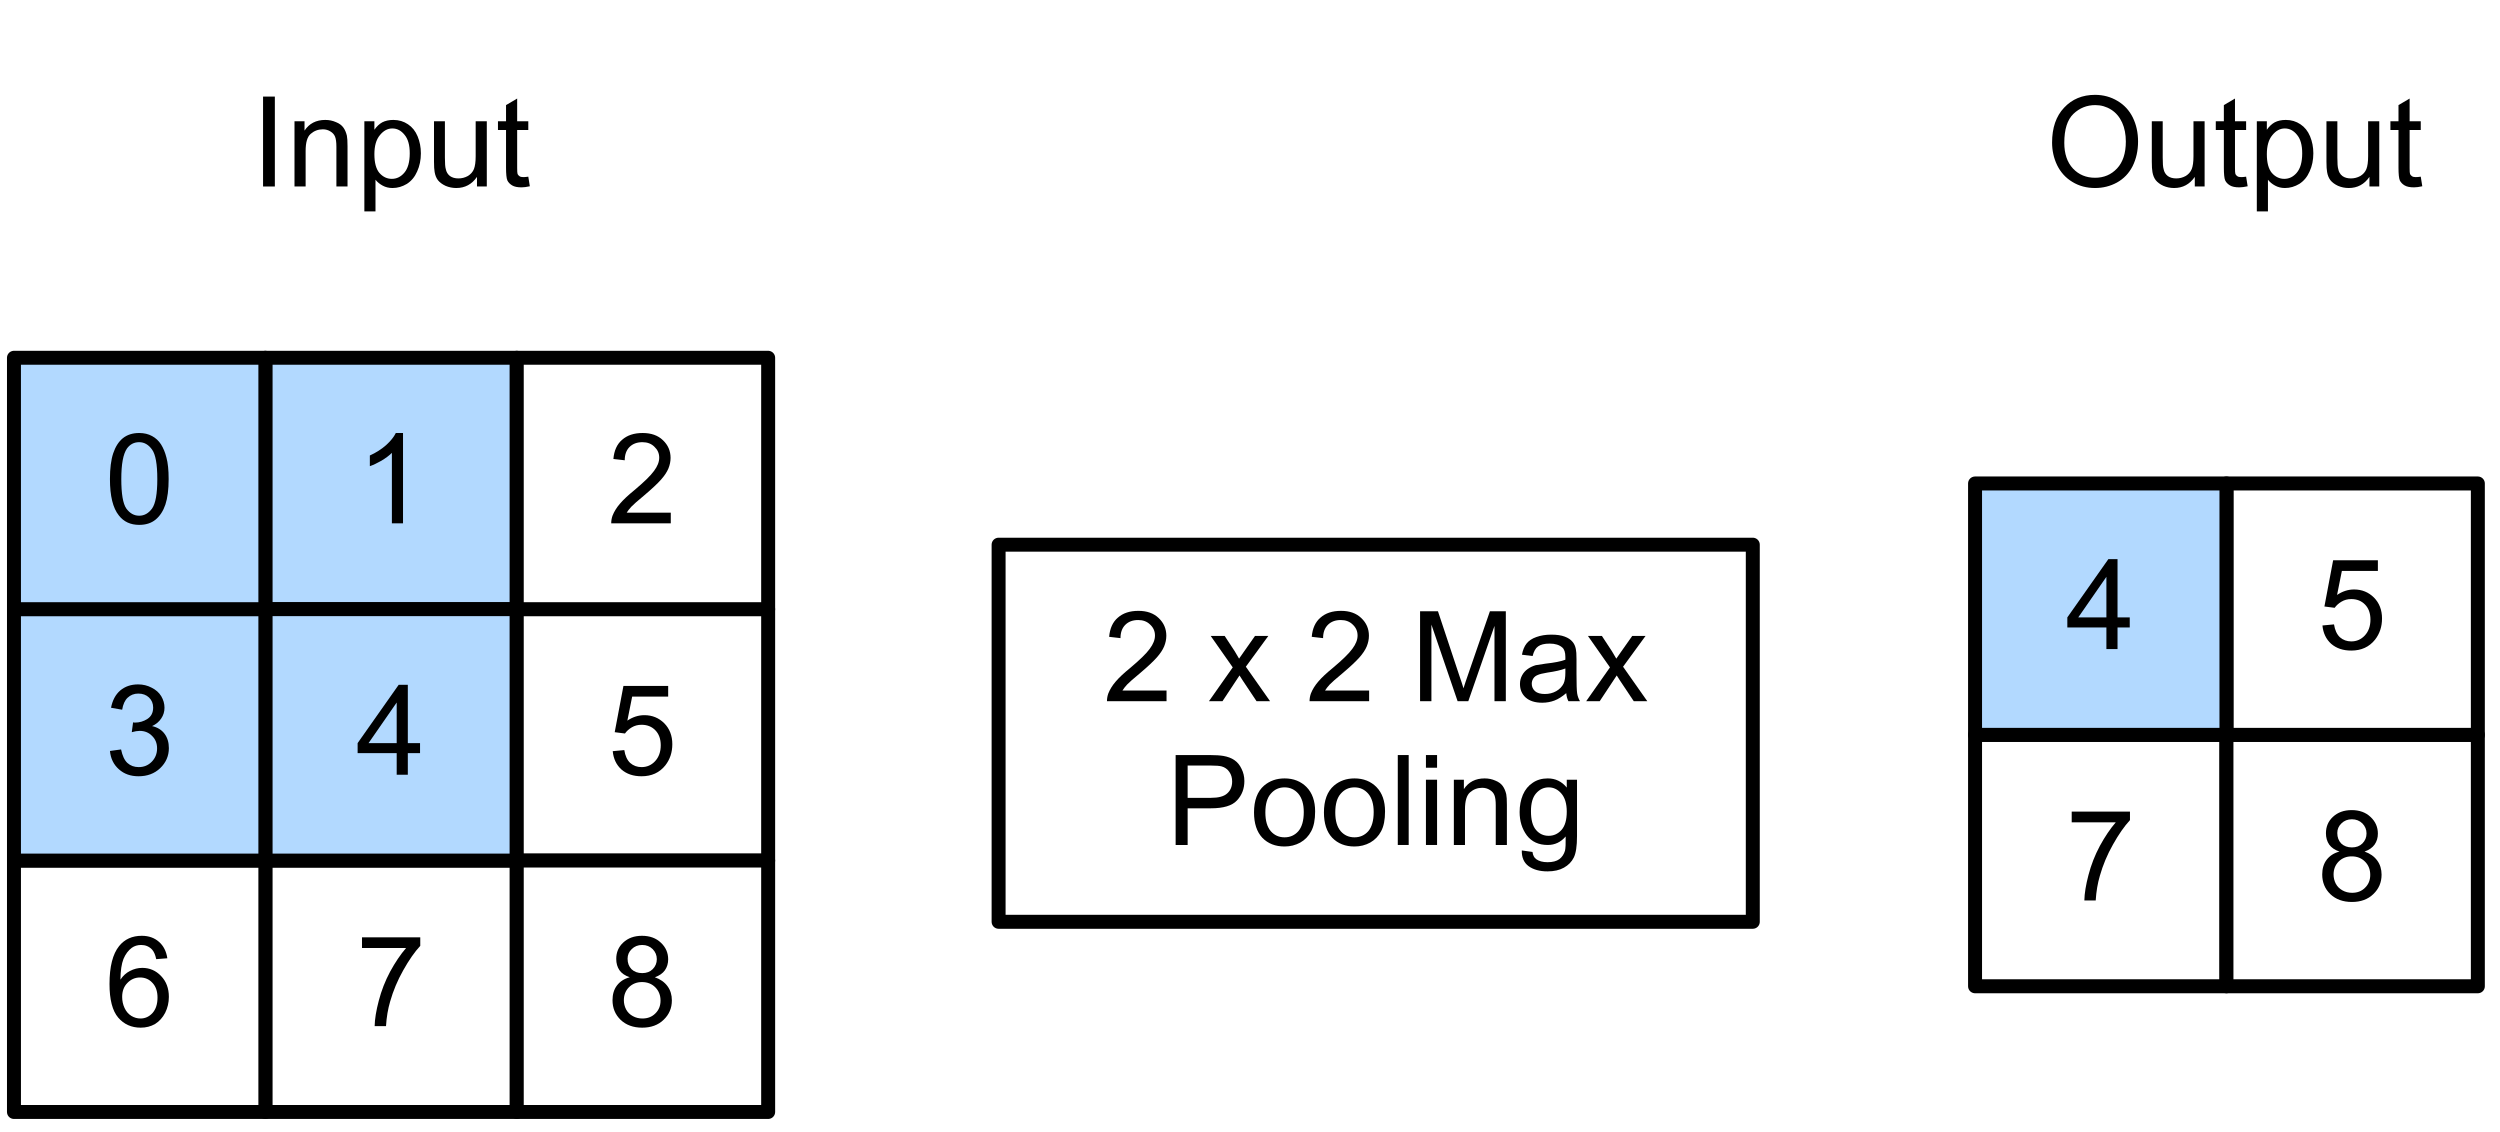
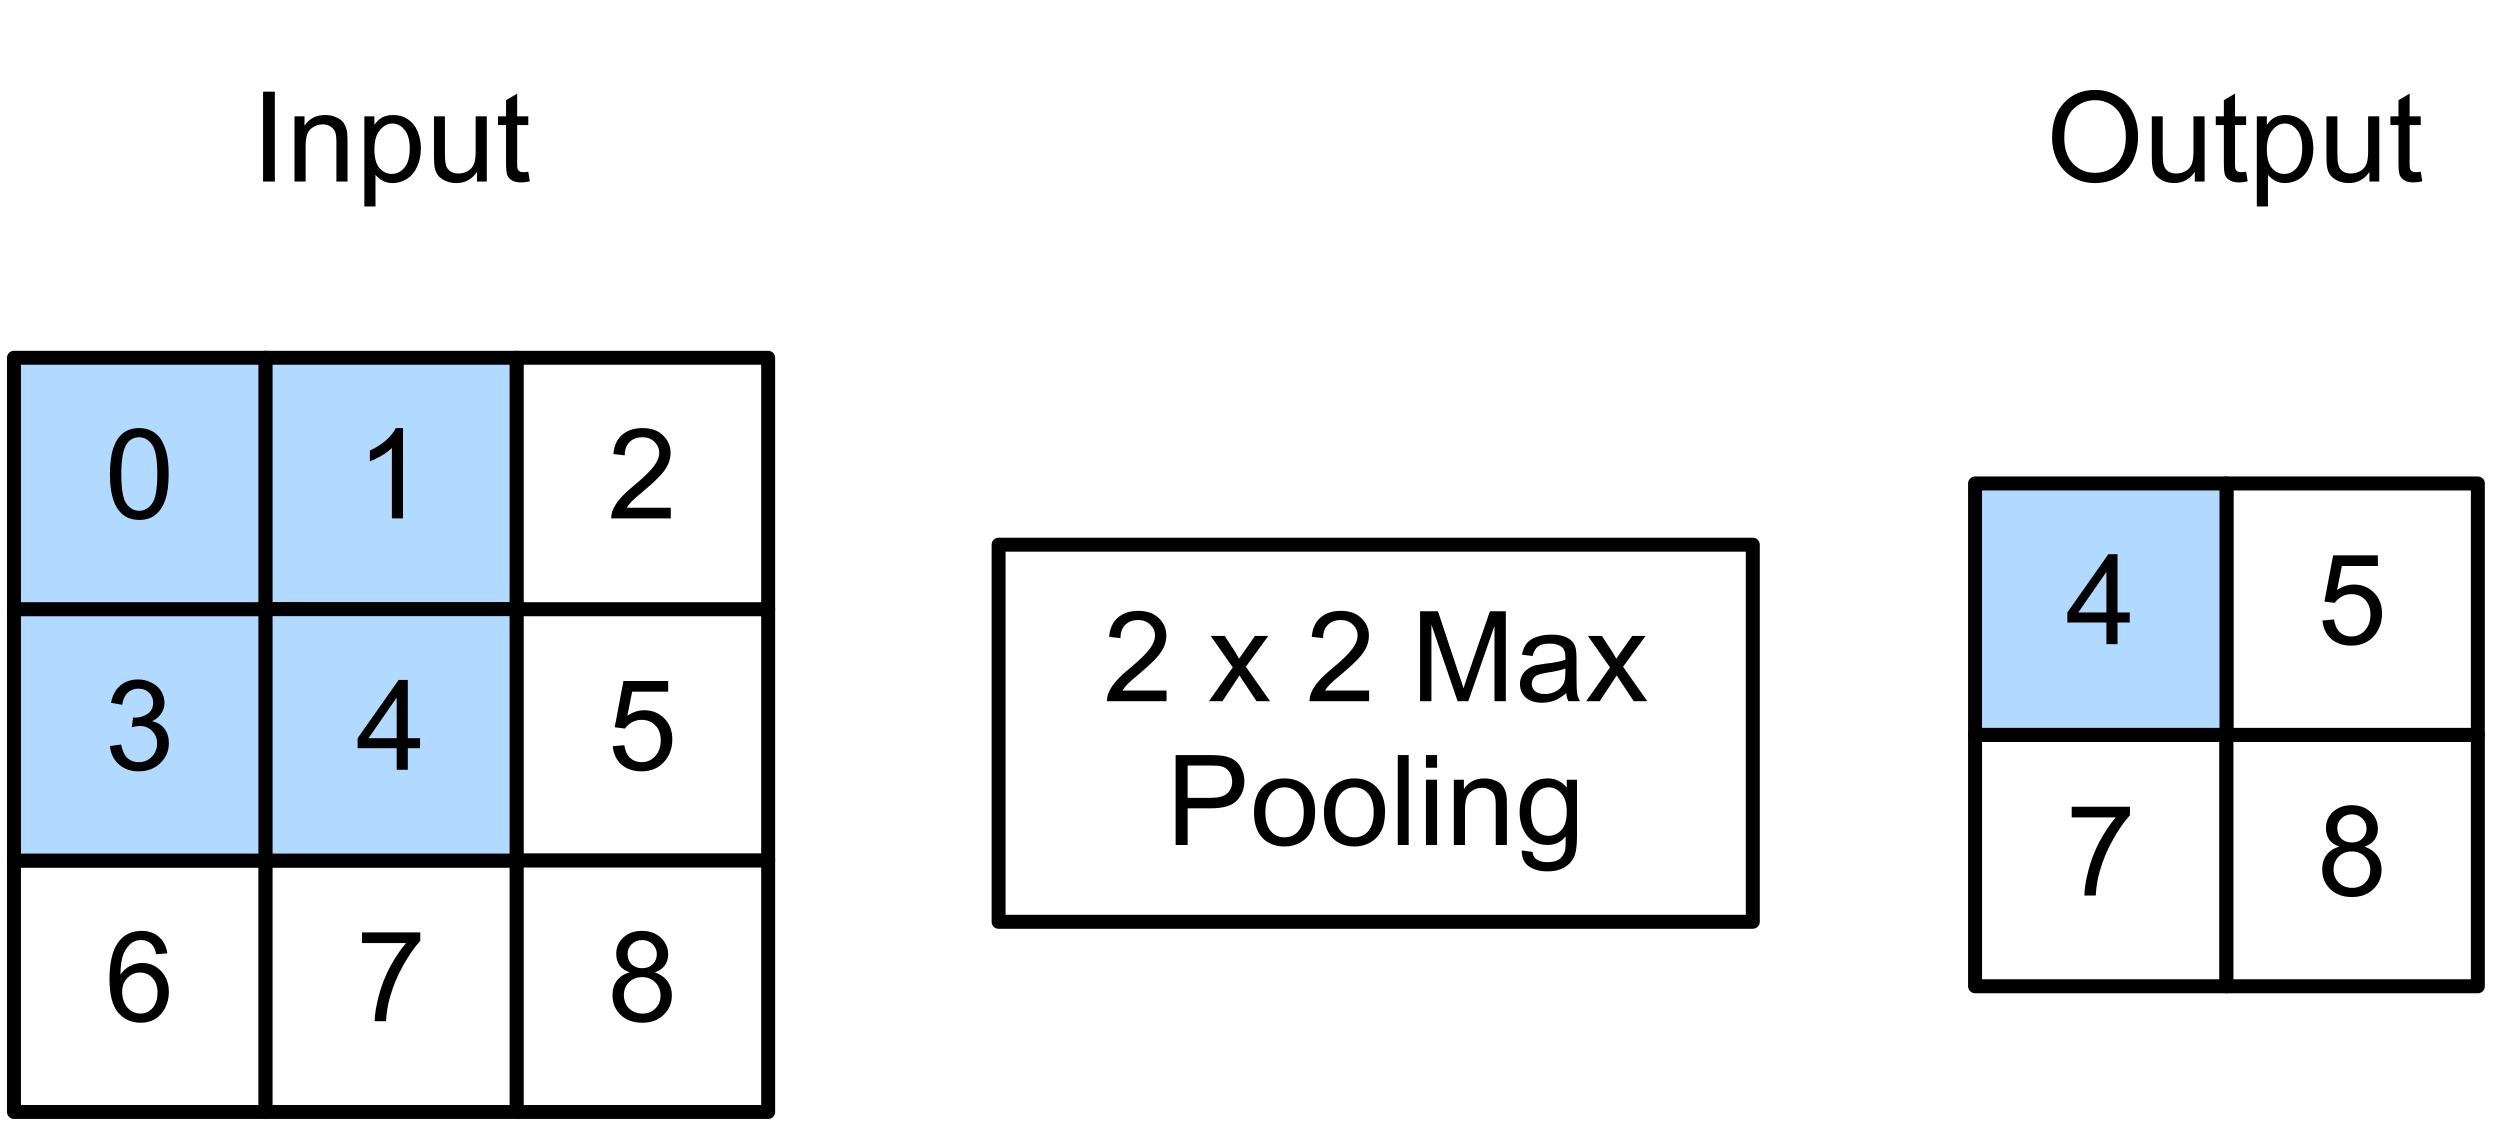
<svg xmlns="http://www.w3.org/2000/svg" xmlns:xlink="http://www.w3.org/1999/xlink" width="179pt" height="81pt" viewBox="0 0 179 81" version="1.1">
  <defs>
    <g>
      <symbol overflow="visible" id="glyph0-0">
        <path style="stroke:none;" d="M 1.125 0 L 1.125 -5.625 L 5.625 -5.625 L 5.625 0 Z M 1.266 -0.141 L 5.484 -0.141 L 5.484 -5.484 L 1.266 -5.484 Z M 1.266 -0.141 " />
      </symbol>
      <symbol overflow="visible" id="glyph0-1">
        <path style="stroke:none;" d="M 0.422 -5.594 L 0.422 -6.359 L 4.594 -6.359 L 4.594 -5.75 C 4.188 -5.312 3.781 -4.727 3.375 -4 C 2.969 -3.281 2.656 -2.535 2.438 -1.766 C 2.281 -1.234 2.18 -0.645 2.141 0 L 1.328 0 C 1.336 -0.508 1.438 -1.117 1.625 -1.828 C 1.812 -2.547 2.082 -3.238 2.438 -3.906 C 2.801 -4.57 3.18 -5.133 3.578 -5.594 Z M 0.422 -5.594 " />
      </symbol>
      <symbol overflow="visible" id="glyph0-2">
        <path style="stroke:none;" d="M 3.359 0 L 2.562 0 L 2.562 -5.047 C 2.375 -4.859 2.125 -4.672 1.812 -4.484 C 1.5 -4.305 1.223 -4.176 0.984 -4.094 L 0.984 -4.859 C 1.422 -5.055 1.805 -5.301 2.141 -5.594 C 2.473 -5.895 2.707 -6.188 2.844 -6.469 L 3.359 -6.469 Z M 3.359 0 " />
      </symbol>
      <symbol overflow="visible" id="glyph0-3">
        <path style="stroke:none;" d="M 2.906 0 L 2.906 -1.547 L 0.109 -1.547 L 0.109 -2.266 L 3.047 -6.438 L 3.703 -6.438 L 3.703 -2.266 L 4.578 -2.266 L 4.578 -1.547 L 3.703 -1.547 L 3.703 0 Z M 2.906 -2.266 L 2.906 -5.172 L 0.891 -2.266 Z M 2.906 -2.266 " />
      </symbol>
      <symbol overflow="visible" id="glyph0-4">
        <path style="stroke:none;" d="M 4.484 -4.859 L 3.688 -4.797 C 3.625 -5.109 3.523 -5.336 3.391 -5.484 C 3.18 -5.703 2.922 -5.812 2.609 -5.812 C 2.348 -5.812 2.125 -5.742 1.938 -5.609 C 1.688 -5.422 1.488 -5.156 1.344 -4.812 C 1.207 -4.469 1.133 -3.973 1.125 -3.328 C 1.312 -3.609 1.539 -3.816 1.812 -3.953 C 2.094 -4.098 2.383 -4.172 2.688 -4.172 C 3.219 -4.172 3.664 -3.977 4.031 -3.594 C 4.406 -3.207 4.594 -2.707 4.594 -2.094 C 4.594 -1.688 4.504 -1.305 4.328 -0.953 C 4.148 -0.609 3.91 -0.344 3.609 -0.156 C 3.305 0.02 2.961 0.109 2.578 0.109 C 1.922 0.109 1.383 -0.129 0.969 -0.609 C 0.551 -1.098 0.344 -1.898 0.344 -3.016 C 0.344 -4.254 0.57 -5.16 1.031 -5.734 C 1.426 -6.223 1.969 -6.469 2.656 -6.469 C 3.156 -6.469 3.566 -6.32 3.891 -6.031 C 4.211 -5.75 4.41 -5.359 4.484 -4.859 Z M 1.25 -2.094 C 1.25 -1.812 1.305 -1.547 1.422 -1.297 C 1.535 -1.055 1.695 -0.867 1.906 -0.734 C 2.113 -0.609 2.332 -0.547 2.562 -0.547 C 2.895 -0.547 3.18 -0.676 3.422 -0.938 C 3.66 -1.207 3.781 -1.578 3.781 -2.047 C 3.781 -2.492 3.66 -2.844 3.422 -3.094 C 3.191 -3.352 2.895 -3.484 2.531 -3.484 C 2.176 -3.484 1.875 -3.352 1.625 -3.094 C 1.375 -2.844 1.25 -2.508 1.25 -2.094 Z M 1.25 -2.094 " />
      </symbol>
      <symbol overflow="visible" id="glyph0-5">
        <path style="stroke:none;" d="M 0.375 -1.688 L 1.203 -1.766 C 1.266 -1.359 1.406 -1.051 1.625 -0.844 C 1.852 -0.645 2.125 -0.547 2.438 -0.547 C 2.82 -0.547 3.145 -0.688 3.406 -0.969 C 3.676 -1.258 3.812 -1.641 3.812 -2.109 C 3.812 -2.566 3.68 -2.926 3.422 -3.188 C 3.172 -3.445 2.844 -3.578 2.438 -3.578 C 2.176 -3.578 1.941 -3.516 1.734 -3.391 C 1.535 -3.273 1.375 -3.129 1.25 -2.953 L 0.516 -3.047 L 1.141 -6.359 L 4.344 -6.359 L 4.344 -5.594 L 1.766 -5.594 L 1.422 -3.875 C 1.805 -4.133 2.211 -4.266 2.641 -4.266 C 3.203 -4.266 3.676 -4.07 4.062 -3.688 C 4.445 -3.301 4.641 -2.801 4.641 -2.188 C 4.641 -1.602 4.473 -1.098 4.141 -0.672 C 3.723 -0.148 3.156 0.109 2.438 0.109 C 1.852 0.109 1.375 -0.051 1 -0.375 C 0.633 -0.707 0.426 -1.145 0.375 -1.688 Z M 0.375 -1.688 " />
      </symbol>
      <symbol overflow="visible" id="glyph0-6">
        <path style="stroke:none;" d="M 0.375 -1.703 L 1.172 -1.812 C 1.266 -1.363 1.414 -1.039 1.625 -0.844 C 1.844 -0.645 2.113 -0.547 2.438 -0.547 C 2.801 -0.547 3.109 -0.672 3.359 -0.922 C 3.617 -1.18 3.75 -1.504 3.75 -1.891 C 3.75 -2.254 3.629 -2.551 3.391 -2.781 C 3.16 -3.02 2.863 -3.141 2.5 -3.141 C 2.344 -3.141 2.156 -3.109 1.938 -3.047 L 2.031 -3.75 C 2.082 -3.738 2.125 -3.734 2.156 -3.734 C 2.488 -3.734 2.789 -3.82 3.062 -4 C 3.332 -4.176 3.469 -4.445 3.469 -4.812 C 3.469 -5.102 3.367 -5.344 3.172 -5.531 C 2.973 -5.719 2.719 -5.812 2.406 -5.812 C 2.102 -5.812 1.848 -5.711 1.641 -5.516 C 1.441 -5.328 1.312 -5.039 1.25 -4.656 L 0.453 -4.797 C 0.555 -5.328 0.773 -5.738 1.109 -6.031 C 1.453 -6.32 1.879 -6.469 2.391 -6.469 C 2.742 -6.469 3.066 -6.391 3.359 -6.234 C 3.66 -6.086 3.891 -5.883 4.047 -5.625 C 4.203 -5.363 4.281 -5.086 4.281 -4.797 C 4.281 -4.516 4.203 -4.258 4.047 -4.031 C 3.898 -3.801 3.68 -3.617 3.391 -3.484 C 3.773 -3.398 4.07 -3.219 4.281 -2.938 C 4.488 -2.664 4.594 -2.32 4.594 -1.906 C 4.594 -1.344 4.383 -0.863 3.969 -0.469 C 3.562 -0.082 3.047 0.109 2.422 0.109 C 1.859 0.109 1.391 -0.055 1.016 -0.391 C 0.641 -0.723 0.426 -1.16 0.375 -1.703 Z M 0.375 -1.703 " />
      </symbol>
      <symbol overflow="visible" id="glyph0-7">
        <path style="stroke:none;" d="M 1.594 -3.5 C 1.258 -3.613 1.016 -3.781 0.859 -4 C 0.703 -4.227 0.625 -4.5 0.625 -4.812 C 0.625 -5.281 0.789 -5.672 1.125 -5.984 C 1.469 -6.305 1.914 -6.469 2.469 -6.469 C 3.031 -6.469 3.484 -6.301 3.828 -5.969 C 4.172 -5.645 4.344 -5.25 4.344 -4.781 C 4.344 -4.488 4.266 -4.227 4.109 -4 C 3.953 -3.781 3.711 -3.613 3.391 -3.5 C 3.785 -3.363 4.086 -3.148 4.297 -2.859 C 4.504 -2.578 4.609 -2.238 4.609 -1.844 C 4.609 -1.289 4.41 -0.828 4.016 -0.453 C 3.629 -0.078 3.117 0.109 2.484 0.109 C 1.848 0.109 1.332 -0.078 0.938 -0.453 C 0.551 -0.828 0.359 -1.297 0.359 -1.859 C 0.359 -2.273 0.461 -2.625 0.672 -2.906 C 0.891 -3.195 1.195 -3.395 1.594 -3.5 Z M 1.438 -4.828 C 1.438 -4.523 1.531 -4.273 1.719 -4.078 C 1.914 -3.891 2.172 -3.797 2.484 -3.797 C 2.797 -3.797 3.047 -3.891 3.234 -4.078 C 3.43 -4.273 3.531 -4.516 3.531 -4.797 C 3.531 -5.078 3.43 -5.316 3.234 -5.516 C 3.035 -5.711 2.785 -5.812 2.484 -5.812 C 2.18 -5.812 1.93 -5.711 1.734 -5.516 C 1.535 -5.328 1.438 -5.098 1.438 -4.828 Z M 1.172 -1.859 C 1.172 -1.629 1.223 -1.41 1.328 -1.203 C 1.441 -0.992 1.602 -0.832 1.812 -0.719 C 2.02 -0.602 2.25 -0.547 2.5 -0.547 C 2.875 -0.547 3.18 -0.664 3.422 -0.906 C 3.672 -1.145 3.797 -1.453 3.797 -1.828 C 3.797 -2.211 3.672 -2.531 3.422 -2.781 C 3.172 -3.031 2.852 -3.156 2.469 -3.156 C 2.094 -3.156 1.781 -3.031 1.531 -2.781 C 1.289 -2.531 1.172 -2.223 1.172 -1.859 Z M 1.172 -1.859 " />
      </symbol>
      <symbol overflow="visible" id="glyph0-8">
        <path style="stroke:none;" d="M 4.531 -0.766 L 4.531 0 L 0.266 0 C 0.266 -0.188 0.297 -0.367 0.359 -0.547 C 0.473 -0.836 0.648 -1.125 0.891 -1.406 C 1.129 -1.688 1.473 -2.008 1.922 -2.375 C 2.617 -2.957 3.086 -3.414 3.328 -3.75 C 3.578 -4.082 3.703 -4.398 3.703 -4.703 C 3.703 -5.016 3.586 -5.273 3.359 -5.484 C 3.141 -5.703 2.852 -5.812 2.5 -5.812 C 2.113 -5.812 1.805 -5.695 1.578 -5.469 C 1.348 -5.238 1.234 -4.922 1.234 -4.516 L 0.422 -4.609 C 0.473 -5.211 0.68 -5.672 1.047 -5.984 C 1.41 -6.305 1.898 -6.469 2.516 -6.469 C 3.129 -6.469 3.613 -6.297 3.969 -5.953 C 4.332 -5.609 4.516 -5.188 4.516 -4.688 C 4.516 -4.426 4.461 -4.172 4.359 -3.922 C 4.254 -3.672 4.078 -3.406 3.828 -3.125 C 3.586 -2.852 3.188 -2.477 2.625 -2 C 2.145 -1.602 1.836 -1.332 1.703 -1.188 C 1.566 -1.039 1.457 -0.898 1.375 -0.766 Z M 4.531 -0.766 " />
      </symbol>
      <symbol overflow="visible" id="glyph0-9">
        <path style="stroke:none;" d="M 0.375 -3.172 C 0.375 -3.93 0.453 -4.547 0.609 -5.016 C 0.766 -5.484 0.992 -5.844 1.297 -6.094 C 1.609 -6.344 2 -6.469 2.469 -6.469 C 2.82 -6.469 3.129 -6.395 3.391 -6.25 C 3.648 -6.113 3.863 -5.914 4.031 -5.656 C 4.195 -5.395 4.328 -5.078 4.422 -4.703 C 4.523 -4.328 4.578 -3.816 4.578 -3.172 C 4.578 -2.422 4.5 -1.812 4.344 -1.344 C 4.188 -0.883 3.953 -0.523 3.641 -0.266 C 3.336 -0.016 2.945 0.109 2.469 0.109 C 1.852 0.109 1.367 -0.113 1.016 -0.562 C 0.586 -1.094 0.375 -1.961 0.375 -3.172 Z M 1.188 -3.172 C 1.188 -2.117 1.305 -1.414 1.547 -1.062 C 1.797 -0.719 2.102 -0.547 2.469 -0.547 C 2.832 -0.547 3.141 -0.719 3.391 -1.062 C 3.641 -1.414 3.766 -2.117 3.766 -3.172 C 3.766 -4.234 3.641 -4.938 3.391 -5.281 C 3.141 -5.633 2.832 -5.812 2.469 -5.812 C 2.102 -5.812 1.812 -5.66 1.594 -5.359 C 1.32 -4.961 1.188 -4.234 1.188 -3.172 Z M 1.188 -3.172 " />
      </symbol>
      <symbol overflow="visible" id="glyph0-10">
        <path style="stroke:none;" d="M 0.062 0 L 1.766 -2.422 L 0.188 -4.672 L 1.188 -4.672 L 1.906 -3.578 C 2.031 -3.367 2.133 -3.191 2.219 -3.047 C 2.352 -3.242 2.473 -3.414 2.578 -3.562 L 3.359 -4.672 L 4.312 -4.672 L 2.703 -2.469 L 4.438 0 L 3.469 0 L 2.5 -1.453 L 2.25 -1.844 L 1.031 0 Z M 0.062 0 " />
      </symbol>
      <symbol overflow="visible" id="glyph0-11">
        <path style="stroke:none;" d="" />
      </symbol>
      <symbol overflow="visible" id="glyph0-12">
        <path style="stroke:none;" d="M 0.672 0 L 0.672 -6.438 L 1.953 -6.438 L 3.469 -1.875 C 3.613 -1.457 3.719 -1.141 3.781 -0.922 C 3.852 -1.16 3.969 -1.504 4.125 -1.953 L 5.672 -6.438 L 6.812 -6.438 L 6.812 0 L 6 0 L 6 -5.391 L 4.125 0 L 3.359 0 L 1.484 -5.484 L 1.484 0 Z M 0.672 0 " />
      </symbol>
      <symbol overflow="visible" id="glyph0-13">
        <path style="stroke:none;" d="M 3.641 -0.578 C 3.348 -0.328 3.066 -0.148 2.797 -0.047 C 2.523 0.055 2.234 0.109 1.922 0.109 C 1.41 0.109 1.016 -0.016 0.734 -0.266 C 0.461 -0.516 0.328 -0.836 0.328 -1.234 C 0.328 -1.461 0.379 -1.672 0.484 -1.859 C 0.586 -2.047 0.723 -2.195 0.891 -2.312 C 1.055 -2.426 1.242 -2.516 1.453 -2.578 C 1.609 -2.609 1.844 -2.645 2.156 -2.688 C 2.801 -2.758 3.273 -2.852 3.578 -2.969 C 3.578 -3.07 3.578 -3.141 3.578 -3.172 C 3.578 -3.492 3.504 -3.719 3.359 -3.844 C 3.148 -4.031 2.848 -4.125 2.453 -4.125 C 2.078 -4.125 1.801 -4.055 1.625 -3.922 C 1.445 -3.797 1.316 -3.566 1.234 -3.234 L 0.469 -3.328 C 0.531 -3.66 0.641 -3.926 0.797 -4.125 C 0.961 -4.332 1.195 -4.488 1.5 -4.594 C 1.812 -4.707 2.164 -4.766 2.562 -4.766 C 2.969 -4.766 3.289 -4.719 3.531 -4.625 C 3.781 -4.531 3.961 -4.41 4.078 -4.266 C 4.203 -4.129 4.285 -3.953 4.328 -3.734 C 4.359 -3.598 4.375 -3.359 4.375 -3.016 L 4.375 -1.953 C 4.375 -1.223 4.391 -0.758 4.422 -0.562 C 4.453 -0.363 4.52 -0.176 4.625 0 L 3.797 0 C 3.711 -0.164 3.66 -0.359 3.641 -0.578 Z M 3.578 -2.344 C 3.285 -2.227 2.852 -2.129 2.281 -2.047 C 1.957 -1.992 1.727 -1.938 1.594 -1.875 C 1.457 -1.82 1.352 -1.738 1.281 -1.625 C 1.207 -1.508 1.172 -1.383 1.172 -1.25 C 1.172 -1.039 1.25 -0.863 1.406 -0.719 C 1.562 -0.582 1.797 -0.516 2.109 -0.516 C 2.41 -0.516 2.68 -0.582 2.922 -0.719 C 3.16 -0.852 3.336 -1.035 3.453 -1.266 C 3.535 -1.441 3.578 -1.703 3.578 -2.047 Z M 3.578 -2.344 " />
      </symbol>
      <symbol overflow="visible" id="glyph0-14">
        <path style="stroke:none;" d="M 0.688 0 L 0.688 -6.438 L 3.125 -6.438 C 3.551 -6.438 3.879 -6.414 4.109 -6.375 C 4.422 -6.32 4.68 -6.223 4.891 -6.078 C 5.109 -5.93 5.281 -5.723 5.406 -5.453 C 5.539 -5.191 5.609 -4.898 5.609 -4.578 C 5.609 -4.023 5.43 -3.562 5.078 -3.188 C 4.734 -2.812 4.109 -2.625 3.203 -2.625 L 1.547 -2.625 L 1.547 0 Z M 1.547 -3.375 L 3.219 -3.375 C 3.758 -3.375 4.145 -3.477 4.375 -3.688 C 4.613 -3.895 4.734 -4.18 4.734 -4.547 C 4.734 -4.816 4.664 -5.047 4.531 -5.234 C 4.395 -5.43 4.211 -5.562 3.984 -5.625 C 3.848 -5.664 3.582 -5.688 3.188 -5.688 L 1.547 -5.688 Z M 1.547 -3.375 " />
      </symbol>
      <symbol overflow="visible" id="glyph0-15">
        <path style="stroke:none;" d="M 0.297 -2.328 C 0.297 -3.191 0.535 -3.832 1.016 -4.25 C 1.422 -4.594 1.91 -4.766 2.484 -4.766 C 3.129 -4.766 3.656 -4.555 4.062 -4.141 C 4.469 -3.723 4.672 -3.145 4.672 -2.406 C 4.672 -1.801 4.578 -1.328 4.391 -0.984 C 4.211 -0.641 3.953 -0.367 3.609 -0.172 C 3.266 0.016 2.891 0.109 2.484 0.109 C 1.828 0.109 1.297 -0.098 0.891 -0.516 C 0.492 -0.941 0.297 -1.547 0.297 -2.328 Z M 1.109 -2.328 C 1.109 -1.734 1.238 -1.285 1.5 -0.984 C 1.758 -0.691 2.086 -0.547 2.484 -0.547 C 2.879 -0.547 3.207 -0.691 3.469 -0.984 C 3.727 -1.285 3.859 -1.742 3.859 -2.359 C 3.859 -2.93 3.727 -3.367 3.469 -3.672 C 3.207 -3.973 2.879 -4.125 2.484 -4.125 C 2.086 -4.125 1.758 -3.973 1.5 -3.672 C 1.238 -3.379 1.109 -2.93 1.109 -2.328 Z M 1.109 -2.328 " />
      </symbol>
      <symbol overflow="visible" id="glyph0-16">
        <path style="stroke:none;" d="M 0.578 0 L 0.578 -6.438 L 1.359 -6.438 L 1.359 0 Z M 0.578 0 " />
      </symbol>
      <symbol overflow="visible" id="glyph0-17">
        <path style="stroke:none;" d="M 0.594 -5.531 L 0.594 -6.438 L 1.391 -6.438 L 1.391 -5.531 Z M 0.594 0 L 0.594 -4.672 L 1.391 -4.672 L 1.391 0 Z M 0.594 0 " />
      </symbol>
      <symbol overflow="visible" id="glyph0-18">
        <path style="stroke:none;" d="M 0.594 0 L 0.594 -4.672 L 1.312 -4.672 L 1.312 -4 C 1.645 -4.508 2.141 -4.766 2.797 -4.766 C 3.078 -4.766 3.332 -4.711 3.562 -4.609 C 3.801 -4.516 3.977 -4.383 4.094 -4.219 C 4.207 -4.062 4.289 -3.867 4.344 -3.641 C 4.375 -3.492 4.391 -3.238 4.391 -2.875 L 4.391 0 L 3.594 0 L 3.594 -2.844 C 3.594 -3.164 3.562 -3.406 3.5 -3.562 C 3.438 -3.719 3.328 -3.844 3.172 -3.938 C 3.016 -4.039 2.832 -4.094 2.625 -4.094 C 2.289 -4.094 2 -3.984 1.75 -3.766 C 1.508 -3.555 1.391 -3.148 1.391 -2.547 L 1.391 0 Z M 0.594 0 " />
      </symbol>
      <symbol overflow="visible" id="glyph0-19">
        <path style="stroke:none;" d="M 0.453 0.391 L 1.219 0.5 C 1.25 0.738 1.336 0.91 1.484 1.016 C 1.68 1.16 1.953 1.234 2.297 1.234 C 2.66 1.234 2.941 1.16 3.141 1.016 C 3.336 0.867 3.473 0.664 3.547 0.406 C 3.586 0.238 3.602 -0.098 3.594 -0.609 C 3.25 -0.203 2.82 0 2.312 0 C 1.664 0 1.164 -0.227 0.812 -0.688 C 0.469 -1.156 0.297 -1.711 0.297 -2.359 C 0.297 -2.805 0.375 -3.219 0.531 -3.594 C 0.695 -3.969 0.93 -4.254 1.234 -4.453 C 1.535 -4.66 1.895 -4.766 2.312 -4.766 C 2.863 -4.766 3.316 -4.547 3.672 -4.109 L 3.672 -4.672 L 4.406 -4.672 L 4.406 -0.641 C 4.406 0.086 4.328 0.602 4.172 0.906 C 4.023 1.207 3.789 1.445 3.469 1.625 C 3.156 1.801 2.766 1.891 2.297 1.891 C 1.734 1.891 1.281 1.766 0.938 1.516 C 0.602 1.266 0.441 0.891 0.453 0.391 Z M 1.109 -2.422 C 1.109 -1.805 1.227 -1.359 1.469 -1.078 C 1.707 -0.797 2.008 -0.656 2.375 -0.656 C 2.738 -0.656 3.047 -0.797 3.297 -1.078 C 3.547 -1.359 3.672 -1.797 3.672 -2.391 C 3.672 -2.961 3.539 -3.395 3.281 -3.688 C 3.031 -3.977 2.727 -4.125 2.375 -4.125 C 2.02 -4.125 1.719 -3.977 1.469 -3.688 C 1.227 -3.406 1.109 -2.984 1.109 -2.422 Z M 1.109 -2.422 " />
      </symbol>
      <symbol overflow="visible" id="glyph0-20">
        <path style="stroke:none;" d="M 0.438 -3.141 C 0.438 -4.203 0.723 -5.035 1.297 -5.641 C 1.867 -6.254 2.609 -6.562 3.516 -6.562 C 4.109 -6.562 4.645 -6.414 5.125 -6.125 C 5.602 -5.844 5.969 -5.445 6.219 -4.938 C 6.469 -4.426 6.594 -3.852 6.594 -3.219 C 6.594 -2.562 6.461 -1.973 6.203 -1.453 C 5.941 -0.941 5.566 -0.551 5.078 -0.281 C 4.598 -0.02 4.078 0.109 3.516 0.109 C 2.91 0.109 2.367 -0.035 1.891 -0.328 C 1.41 -0.617 1.047 -1.02 0.797 -1.531 C 0.555 -2.039 0.438 -2.578 0.438 -3.141 Z M 1.312 -3.125 C 1.312 -2.344 1.52 -1.727 1.938 -1.281 C 2.352 -0.844 2.879 -0.625 3.516 -0.625 C 4.148 -0.625 4.676 -0.848 5.094 -1.297 C 5.508 -1.742 5.719 -2.383 5.719 -3.219 C 5.719 -3.738 5.629 -4.191 5.453 -4.578 C 5.273 -4.973 5.016 -5.281 4.672 -5.5 C 4.328 -5.719 3.945 -5.828 3.531 -5.828 C 2.926 -5.828 2.406 -5.617 1.969 -5.203 C 1.531 -4.785 1.312 -4.094 1.312 -3.125 Z M 1.312 -3.125 " />
      </symbol>
      <symbol overflow="visible" id="glyph0-21">
        <path style="stroke:none;" d="M 3.656 0 L 3.656 -0.688 C 3.289 -0.156 2.797 0.109 2.172 0.109 C 1.898 0.109 1.645 0.055 1.406 -0.047 C 1.164 -0.16 0.984 -0.297 0.859 -0.453 C 0.742 -0.609 0.664 -0.801 0.625 -1.031 C 0.594 -1.188 0.578 -1.438 0.578 -1.781 L 0.578 -4.672 L 1.359 -4.672 L 1.359 -2.078 C 1.359 -1.66 1.379 -1.383 1.422 -1.25 C 1.461 -1.039 1.562 -0.875 1.719 -0.75 C 1.883 -0.633 2.086 -0.578 2.328 -0.578 C 2.566 -0.578 2.789 -0.633 3 -0.75 C 3.207 -0.875 3.352 -1.039 3.438 -1.25 C 3.52 -1.457 3.562 -1.766 3.562 -2.172 L 3.562 -4.672 L 4.359 -4.672 L 4.359 0 Z M 3.656 0 " />
      </symbol>
      <symbol overflow="visible" id="glyph0-22">
        <path style="stroke:none;" d="M 2.328 -0.703 L 2.438 -0.016 C 2.207 0.035 2.008 0.062 1.844 0.062 C 1.551 0.062 1.328 0.016 1.172 -0.078 C 1.016 -0.172 0.898 -0.289 0.828 -0.438 C 0.766 -0.582 0.734 -0.891 0.734 -1.359 L 0.734 -4.047 L 0.156 -4.047 L 0.156 -4.672 L 0.734 -4.672 L 0.734 -5.828 L 1.531 -6.297 L 1.531 -4.672 L 2.328 -4.672 L 2.328 -4.047 L 1.531 -4.047 L 1.531 -1.328 C 1.531 -1.098 1.539 -0.953 1.562 -0.891 C 1.594 -0.828 1.641 -0.773 1.703 -0.734 C 1.766 -0.691 1.852 -0.672 1.969 -0.672 C 2.062 -0.672 2.18 -0.68 2.328 -0.703 Z M 2.328 -0.703 " />
      </symbol>
      <symbol overflow="visible" id="glyph0-23">
        <path style="stroke:none;" d="M 0.594 1.781 L 0.594 -4.672 L 1.312 -4.672 L 1.312 -4.062 C 1.477 -4.301 1.664 -4.477 1.875 -4.594 C 2.094 -4.707 2.359 -4.766 2.672 -4.766 C 3.066 -4.766 3.414 -4.66 3.719 -4.453 C 4.02 -4.254 4.25 -3.969 4.406 -3.594 C 4.562 -3.219 4.641 -2.812 4.641 -2.375 C 4.641 -1.895 4.551 -1.461 4.375 -1.078 C 4.207 -0.691 3.961 -0.395 3.641 -0.188 C 3.316 0.008 2.973 0.109 2.609 0.109 C 2.348 0.109 2.113 0.051 1.906 -0.062 C 1.695 -0.176 1.523 -0.316 1.391 -0.484 L 1.391 1.781 Z M 1.312 -2.312 C 1.312 -1.707 1.43 -1.258 1.672 -0.969 C 1.922 -0.688 2.219 -0.547 2.562 -0.547 C 2.906 -0.547 3.203 -0.691 3.453 -0.984 C 3.711 -1.285 3.844 -1.75 3.844 -2.375 C 3.844 -2.969 3.719 -3.41 3.469 -3.703 C 3.227 -4.004 2.938 -4.156 2.594 -4.156 C 2.258 -4.156 1.961 -3.992 1.703 -3.672 C 1.441 -3.359 1.312 -2.906 1.312 -2.312 Z M 1.312 -2.312 " />
      </symbol>
      <symbol overflow="visible" id="glyph0-24">
        <path style="stroke:none;" d="M 0.844 0 L 0.844 -6.438 L 1.688 -6.438 L 1.688 0 Z M 0.844 0 " />
      </symbol>
    </g>
  </defs>
  <g id="surface1">
-     <rect x="0" y="0" width="179" height="81" style="fill:rgb(100%,100%,100%);fill-opacity:1;stroke:none;" />
-     <rect x="0" y="0" width="179" height="81" style="fill:rgb(100%,100%,100%);fill-opacity:1;stroke:none;" />
    <path style="fill-rule:nonzero;fill:rgb(100%,100%,100%);fill-opacity:1;stroke-width:1;stroke-linecap:round;stroke-linejoin:round;stroke:rgb(0%,0%,0%);stroke-opacity:1;stroke-miterlimit:10;" d="M 72 166.617 L 90 166.617 L 90 184.617 L 72 184.617 Z M 72 166.617 " transform="matrix(1,0,0,1,-53,-105)" />
    <g style="fill:rgb(0%,0%,0%);fill-opacity:1;">
-       <use xlink:href="#glyph0-1" x="25.497" y="73.472" />
+       <use xlink:href="#glyph0-1" x="25.497" y="73.119" />
    </g>
-     <path style="fill-rule:nonzero;fill:rgb(69.803%,85.097%,100%);fill-opacity:1;stroke-width:1;stroke-linecap:round;stroke-linejoin:round;stroke:rgb(0%,0%,0%);stroke-opacity:1;stroke-miterlimit:10;" d="M 72 130.617 L 90 130.617 L 90 148.617 L 72 148.617 Z M 72 130.617 " transform="matrix(1,0,0,1,-53,-105)" />
+     <path style="fill-rule:nonzero;fill:rgb(69.804%,85.098%,100%);fill-opacity:1;stroke-width:1;stroke-linecap:round;stroke-linejoin:round;stroke:rgb(0%,0%,0%);stroke-opacity:1;stroke-miterlimit:10;" d="M 72 130.617 L 90 130.617 L 90 148.617 L 72 148.617 Z M 72 130.617 " transform="matrix(1,0,0,1,-53,-105)" />
    <g style="fill:rgb(0%,0%,0%);fill-opacity:1;">
-       <use xlink:href="#glyph0-2" x="25.497" y="37.472" />
+       <use xlink:href="#glyph0-2" x="25.497" y="37.119" />
    </g>
-     <path style="fill-rule:nonzero;fill:rgb(69.803%,85.097%,100%);fill-opacity:1;stroke-width:1;stroke-linecap:round;stroke-linejoin:round;stroke:rgb(0%,0%,0%);stroke-opacity:1;stroke-miterlimit:10;" d="M 72 148.617 L 90 148.617 L 90 166.617 L 72 166.617 Z M 72 148.617 " transform="matrix(1,0,0,1,-53,-105)" />
+     <path style="fill-rule:nonzero;fill:rgb(69.804%,85.098%,100%);fill-opacity:1;stroke-width:1;stroke-linecap:round;stroke-linejoin:round;stroke:rgb(0%,0%,0%);stroke-opacity:1;stroke-miterlimit:10;" d="M 72 148.617 L 90 148.617 L 90 166.617 L 72 166.617 Z M 72 148.617 " transform="matrix(1,0,0,1,-53,-105)" />
    <g style="fill:rgb(0%,0%,0%);fill-opacity:1;">
-       <use xlink:href="#glyph0-3" x="25.497" y="55.472" />
+       <use xlink:href="#glyph0-3" x="25.497" y="55.119" />
    </g>
    <path style="fill-rule:nonzero;fill:rgb(100%,100%,100%);fill-opacity:1;stroke-width:1;stroke-linecap:round;stroke-linejoin:round;stroke:rgb(0%,0%,0%);stroke-opacity:1;stroke-miterlimit:10;" d="M 54 166.617 L 72 166.617 L 72 184.617 L 54 184.617 Z M 54 166.617 " transform="matrix(1,0,0,1,-53,-105)" />
    <g style="fill:rgb(0%,0%,0%);fill-opacity:1;">
-       <use xlink:href="#glyph0-4" x="7.497" y="73.472" />
+       <use xlink:href="#glyph0-4" x="7.497" y="73.119" />
    </g>
    <path style="fill-rule:nonzero;fill:rgb(100%,100%,100%);fill-opacity:1;stroke-width:1;stroke-linecap:round;stroke-linejoin:round;stroke:rgb(0%,0%,0%);stroke-opacity:1;stroke-miterlimit:10;" d="M 90 148.617 L 108 148.617 L 108 166.617 L 90 166.617 Z M 90 148.617 " transform="matrix(1,0,0,1,-53,-105)" />
    <g style="fill:rgb(0%,0%,0%);fill-opacity:1;">
-       <use xlink:href="#glyph0-5" x="43.497" y="55.472" />
+       <use xlink:href="#glyph0-5" x="43.497" y="55.119" />
    </g>
-     <path style="fill-rule:nonzero;fill:rgb(69.803%,85.097%,100%);fill-opacity:1;stroke-width:1;stroke-linecap:round;stroke-linejoin:round;stroke:rgb(0%,0%,0%);stroke-opacity:1;stroke-miterlimit:10;" d="M 54 148.617 L 72 148.617 L 72 166.617 L 54 166.617 Z M 54 148.617 " transform="matrix(1,0,0,1,-53,-105)" />
+     <path style="fill-rule:nonzero;fill:rgb(69.804%,85.098%,100%);fill-opacity:1;stroke-width:1;stroke-linecap:round;stroke-linejoin:round;stroke:rgb(0%,0%,0%);stroke-opacity:1;stroke-miterlimit:10;" d="M 54 148.617 L 72 148.617 L 72 166.617 L 54 166.617 Z M 54 148.617 " transform="matrix(1,0,0,1,-53,-105)" />
    <g style="fill:rgb(0%,0%,0%);fill-opacity:1;">
-       <use xlink:href="#glyph0-6" x="7.497" y="55.472" />
+       <use xlink:href="#glyph0-6" x="7.497" y="55.119" />
    </g>
    <path style="fill-rule:nonzero;fill:rgb(100%,100%,100%);fill-opacity:1;stroke-width:1;stroke-linecap:round;stroke-linejoin:round;stroke:rgb(0%,0%,0%);stroke-opacity:1;stroke-miterlimit:10;" d="M 90 166.617 L 108 166.617 L 108 184.617 L 90 184.617 Z M 90 166.617 " transform="matrix(1,0,0,1,-53,-105)" />
    <g style="fill:rgb(0%,0%,0%);fill-opacity:1;">
-       <use xlink:href="#glyph0-7" x="43.497" y="73.472" />
+       <use xlink:href="#glyph0-7" x="43.497" y="73.119" />
    </g>
    <path style="fill-rule:nonzero;fill:rgb(100%,100%,100%);fill-opacity:1;stroke-width:1;stroke-linecap:round;stroke-linejoin:round;stroke:rgb(0%,0%,0%);stroke-opacity:1;stroke-miterlimit:10;" d="M 90 130.617 L 108 130.617 L 108 148.617 L 90 148.617 Z M 90 130.617 " transform="matrix(1,0,0,1,-53,-105)" />
    <g style="fill:rgb(0%,0%,0%);fill-opacity:1;">
-       <use xlink:href="#glyph0-8" x="43.497" y="37.472" />
+       <use xlink:href="#glyph0-8" x="43.497" y="37.119" />
    </g>
-     <path style="fill-rule:nonzero;fill:rgb(69.803%,85.097%,100%);fill-opacity:1;stroke-width:1;stroke-linecap:round;stroke-linejoin:round;stroke:rgb(0%,0%,0%);stroke-opacity:1;stroke-miterlimit:10;" d="M 54 130.617 L 72 130.617 L 72 148.617 L 54 148.617 Z M 54 130.617 " transform="matrix(1,0,0,1,-53,-105)" />
+     <path style="fill-rule:nonzero;fill:rgb(69.804%,85.098%,100%);fill-opacity:1;stroke-width:1;stroke-linecap:round;stroke-linejoin:round;stroke:rgb(0%,0%,0%);stroke-opacity:1;stroke-miterlimit:10;" d="M 54 130.617 L 72 130.617 L 72 148.617 L 54 148.617 Z M 54 130.617 " transform="matrix(1,0,0,1,-53,-105)" />
    <g style="fill:rgb(0%,0%,0%);fill-opacity:1;">
-       <use xlink:href="#glyph0-9" x="7.497" y="37.472" />
+       <use xlink:href="#glyph0-9" x="7.497" y="37.119" />
    </g>
    <path style="fill-rule:nonzero;fill:rgb(100%,100%,100%);fill-opacity:1;stroke-width:1;stroke-linecap:round;stroke-linejoin:round;stroke:rgb(0%,0%,0%);stroke-opacity:1;stroke-miterlimit:10;" d="M 194.414 157.617 L 212.414 157.617 L 212.414 175.617 L 194.414 175.617 Z M 194.414 157.617 " transform="matrix(1,0,0,1,-53,-105)" />
    <g style="fill:rgb(0%,0%,0%);fill-opacity:1;">
-       <use xlink:href="#glyph0-1" x="147.912" y="64.472" />
+       <use xlink:href="#glyph0-1" x="147.912" y="64.119" />
    </g>
    <path style="fill-rule:nonzero;fill:rgb(100%,100%,100%);fill-opacity:1;stroke-width:1;stroke-linecap:round;stroke-linejoin:round;stroke:rgb(0%,0%,0%);stroke-opacity:1;stroke-miterlimit:10;" d="M 212.414 157.617 L 230.414 157.617 L 230.414 175.617 L 212.414 175.617 Z M 212.414 157.617 " transform="matrix(1,0,0,1,-53,-105)" />
    <g style="fill:rgb(0%,0%,0%);fill-opacity:1;">
-       <use xlink:href="#glyph0-7" x="165.912" y="64.472" />
+       <use xlink:href="#glyph0-7" x="165.912" y="64.119" />
    </g>
    <path style="fill-rule:nonzero;fill:rgb(100%,100%,100%);fill-opacity:1;stroke-width:1;stroke-linecap:round;stroke-linejoin:round;stroke:rgb(0%,0%,0%);stroke-opacity:1;stroke-miterlimit:10;" d="M 212.414 139.617 L 230.414 139.617 L 230.414 157.617 L 212.414 157.617 Z M 212.414 139.617 " transform="matrix(1,0,0,1,-53,-105)" />
    <g style="fill:rgb(0%,0%,0%);fill-opacity:1;">
-       <use xlink:href="#glyph0-5" x="165.912" y="46.472" />
+       <use xlink:href="#glyph0-5" x="165.912" y="46.119" />
    </g>
-     <path style="fill-rule:nonzero;fill:rgb(69.803%,85.097%,100%);fill-opacity:1;stroke-width:1;stroke-linecap:round;stroke-linejoin:round;stroke:rgb(0%,0%,0%);stroke-opacity:1;stroke-miterlimit:10;" d="M 194.414 139.617 L 212.414 139.617 L 212.414 157.617 L 194.414 157.617 Z M 194.414 139.617 " transform="matrix(1,0,0,1,-53,-105)" />
+     <path style="fill-rule:nonzero;fill:rgb(69.804%,85.098%,100%);fill-opacity:1;stroke-width:1;stroke-linecap:round;stroke-linejoin:round;stroke:rgb(0%,0%,0%);stroke-opacity:1;stroke-miterlimit:10;" d="M 194.414 139.617 L 212.414 139.617 L 212.414 157.617 L 194.414 157.617 Z M 194.414 139.617 " transform="matrix(1,0,0,1,-53,-105)" />
    <g style="fill:rgb(0%,0%,0%);fill-opacity:1;">
-       <use xlink:href="#glyph0-3" x="147.912" y="46.472" />
+       <use xlink:href="#glyph0-3" x="147.912" y="46.119" />
    </g>
    <path style="fill-rule:nonzero;fill:rgb(100%,100%,100%);fill-opacity:1;stroke-width:1;stroke-linecap:round;stroke-linejoin:round;stroke:rgb(0%,0%,0%);stroke-opacity:1;stroke-miterlimit:10;" d="M 124.5 144 L 178.5 144 L 178.5 171 L 124.5 171 Z M 124.5 144 " transform="matrix(1,0,0,1,-53,-105)" />
    <g style="fill:rgb(0%,0%,0%);fill-opacity:1;">
      <use xlink:href="#glyph0-8" x="78.993" y="50.206" />
    </g>
    <g style="fill:rgb(0%,0%,0%);fill-opacity:1;">
      <use xlink:href="#glyph0-10" x="86.499" y="50.206" />
      <use xlink:href="#glyph0-11" x="90.999" y="50.206" />
    </g>
    <g style="fill:rgb(0%,0%,0%);fill-opacity:1;">
      <use xlink:href="#glyph0-8" x="93.499" y="50.206" />
    </g>
    <g style="fill:rgb(0%,0%,0%);fill-opacity:1;">
      <use xlink:href="#glyph0-11" x="98.505" y="50.206" />
    </g>
    <g style="fill:rgb(0%,0%,0%);fill-opacity:1;">
      <use xlink:href="#glyph0-12" x="101.005" y="50.206" />
      <use xlink:href="#glyph0-13" x="108.502" y="50.206" />
    </g>
    <g style="fill:rgb(0%,0%,0%);fill-opacity:1;">
      <use xlink:href="#glyph0-10" x="113.508" y="50.206" />
      <use xlink:href="#glyph0-11" x="118.008" y="50.206" />
    </g>
    <g style="fill:rgb(0%,0%,0%);fill-opacity:1;">
      <use xlink:href="#glyph0-14" x="83.488" y="60.5" />
      <use xlink:href="#glyph0-15" x="89.491" y="60.5" />
    </g>
    <g style="fill:rgb(0%,0%,0%);fill-opacity:1;">
      <use xlink:href="#glyph0-15" x="94.497" y="60.5" />
    </g>
    <g style="fill:rgb(0%,0%,0%);fill-opacity:1;">
      <use xlink:href="#glyph0-16" x="99.503" y="60.5" />
    </g>
    <g style="fill:rgb(0%,0%,0%);fill-opacity:1;">
      <use xlink:href="#glyph0-17" x="101.503" y="60.5" />
    </g>
    <g style="fill:rgb(0%,0%,0%);fill-opacity:1;">
      <use xlink:href="#glyph0-18" x="103.502" y="60.5" />
    </g>
    <g style="fill:rgb(0%,0%,0%);fill-opacity:1;">
      <use xlink:href="#glyph0-19" x="108.508" y="60.5" />
    </g>
    <g style="fill:rgb(0%,0%,0%);fill-opacity:1;">
-       <use xlink:href="#glyph0-20" x="146.491" y="13.353" />
-       <use xlink:href="#glyph0-21" x="153.491" y="13.353" />
-       <use xlink:href="#glyph0-22" x="158.494" y="13.353" />
-       <use xlink:href="#glyph0-23" x="160.994" y="13.353" />
-       <use xlink:href="#glyph0-21" x="165.996" y="13.353" />
-       <use xlink:href="#glyph0-22" x="170.998" y="13.353" />
+       <use xlink:href="#glyph0-20" x="146.491" y="13" />
+       <use xlink:href="#glyph0-21" x="153.491" y="13" />
+       <use xlink:href="#glyph0-22" x="158.494" y="13" />
+       <use xlink:href="#glyph0-23" x="160.994" y="13" />
+       <use xlink:href="#glyph0-21" x="165.996" y="13" />
+       <use xlink:href="#glyph0-22" x="170.998" y="13" />
    </g>
    <g style="fill:rgb(0%,0%,0%);fill-opacity:1;">
-       <use xlink:href="#glyph0-24" x="17.991" y="13.353" />
-       <use xlink:href="#glyph0-18" x="20.492" y="13.353" />
-       <use xlink:href="#glyph0-23" x="25.494" y="13.353" />
-       <use xlink:href="#glyph0-21" x="30.496" y="13.353" />
-       <use xlink:href="#glyph0-22" x="35.498" y="13.353" />
+       <use xlink:href="#glyph0-24" x="17.991" y="13" />
+       <use xlink:href="#glyph0-18" x="20.492" y="13" />
+       <use xlink:href="#glyph0-23" x="25.494" y="13" />
+       <use xlink:href="#glyph0-21" x="30.496" y="13" />
+       <use xlink:href="#glyph0-22" x="35.498" y="13" />
    </g>
  </g>
</svg>
